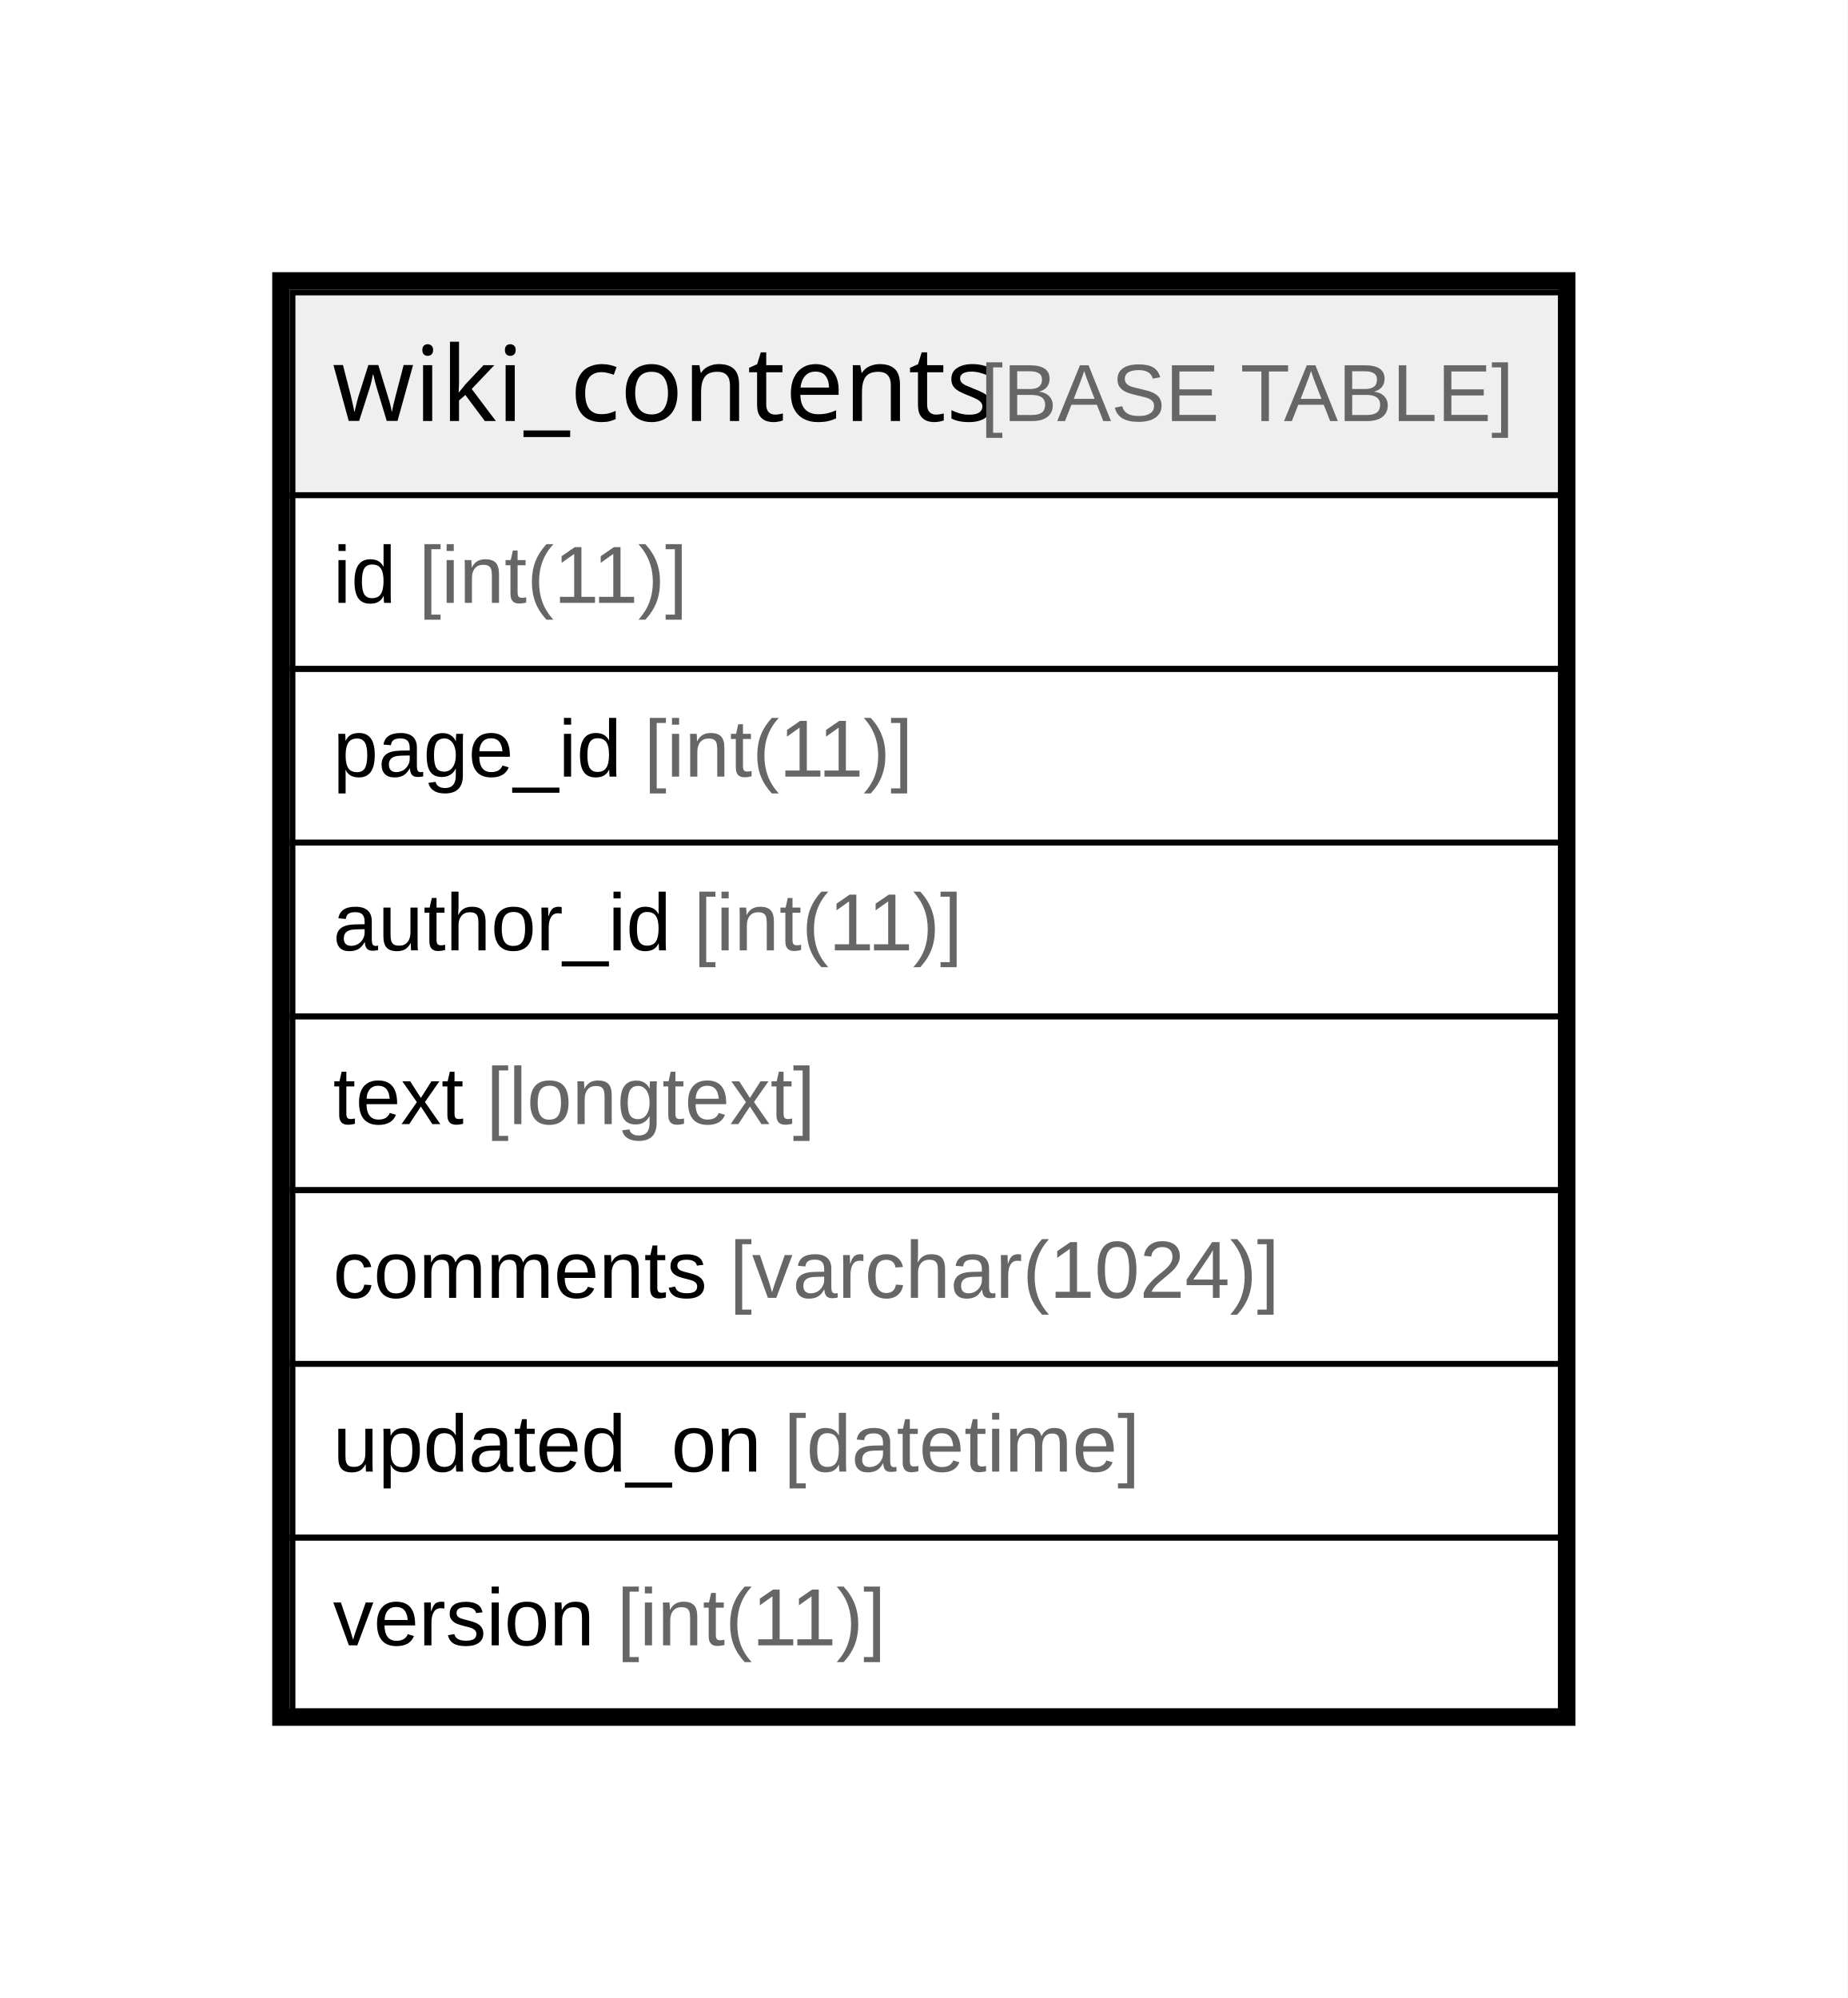
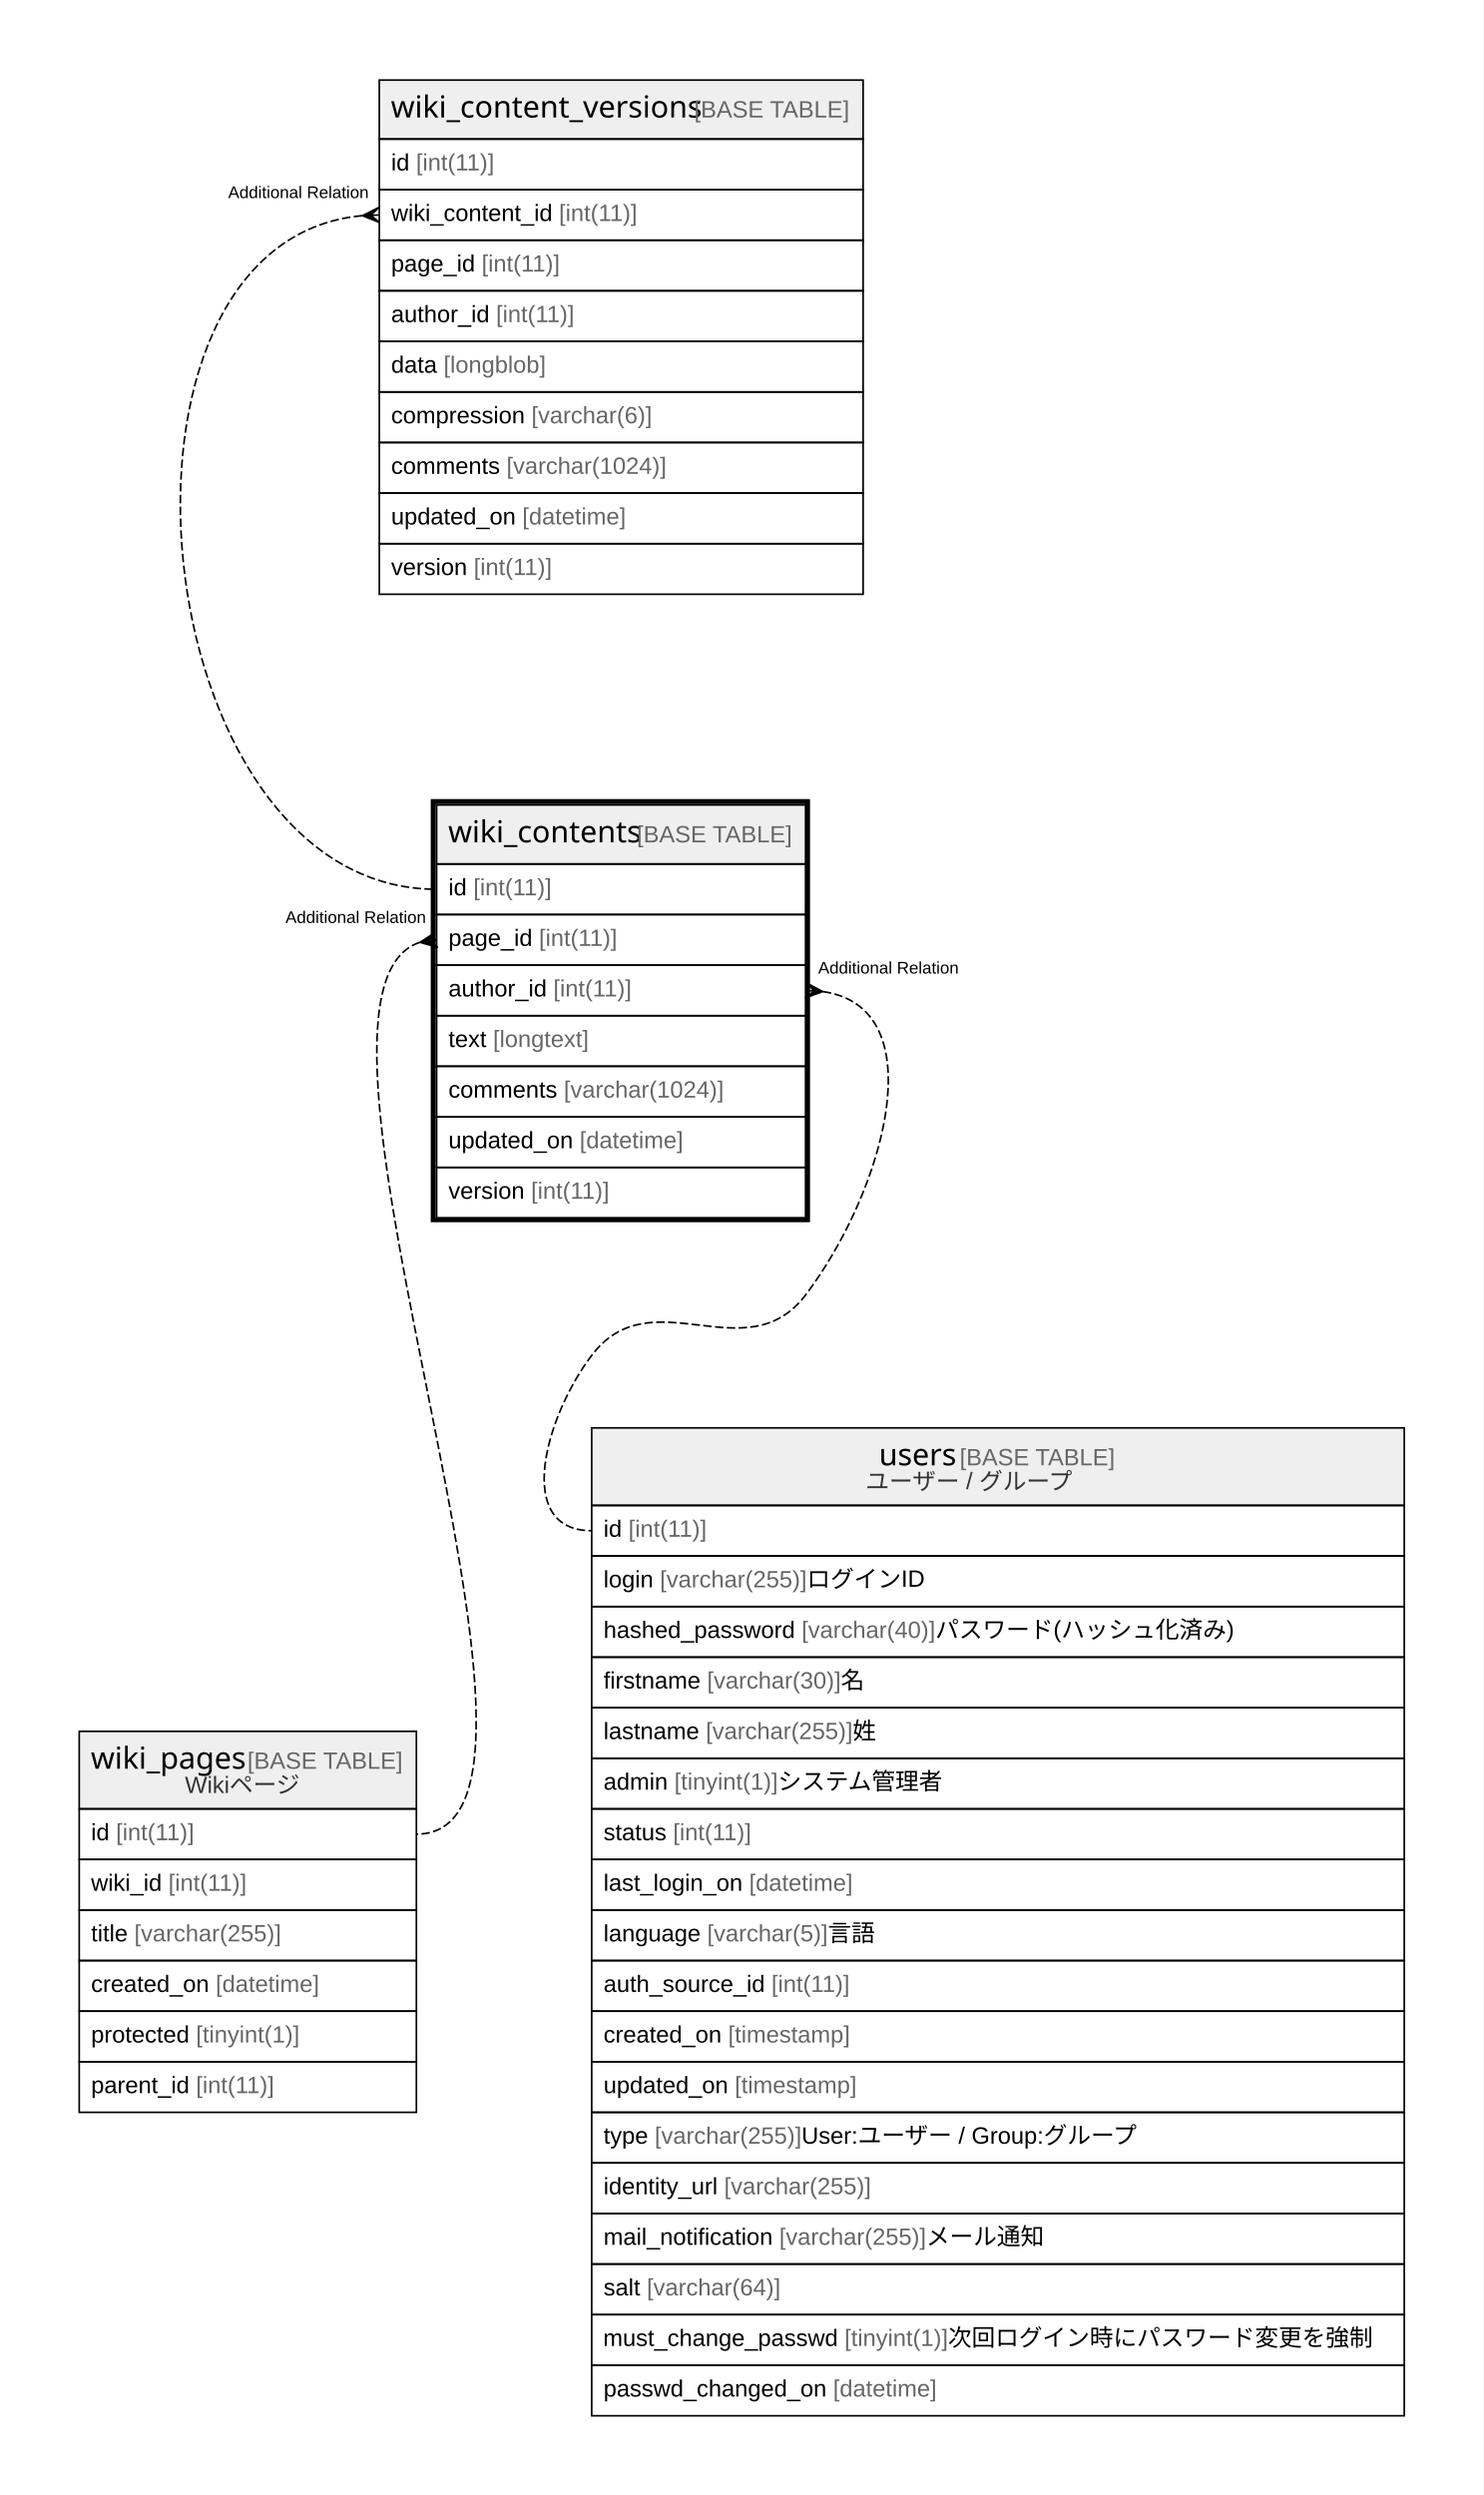
- <svg xmlns="http://www.w3.org/2000/svg" width="319pt" height="345pt" viewBox="0.00 0.00 319.00 345.00">
-   <g id="graph0" class="graph" transform="scale(1 1) rotate(0) translate(4 341)">
-     <polygon fill="#ffffff" stroke="transparent" points="-4,4 -4,-341 315,-341 315,4 -4,4" />
+ <svg xmlns="http://www.w3.org/2000/svg" width="880pt" height="1480pt" viewBox="0.00 0.00 880.00 1480.00">
+   <g id="graph0" class="graph" transform="scale(1 1) rotate(0) translate(4 1476)">
+     <polygon fill="#ffffff" stroke="transparent" points="-4,4 -4,-1476 876,-1476 876,4 -4,4" />
    <g id="node1" class="node">
-       <polygon fill="#efefef" stroke="transparent" points="46.5,-255.5 46.5,-290.5 265.5,-290.5 265.5,-255.5 46.5,-255.5" />
-       <polygon fill="none" stroke="#000000" points="46.5,-255.5 46.5,-290.5 265.5,-290.5 265.5,-255.5 46.5,-255.5" />
-       <text text-anchor="start" x="53.364" y="-268.3" font-family="Arial Bold" font-size="18.00" fill="#000000">wiki_contents</text>
-       <text text-anchor="start" x="161.382" y="-268.3" font-family="Arial" font-size="14.00" fill="#000000"> </text>
-       <text text-anchor="start" x="165.273" y="-268.3" font-family="Arial" font-size="14.00" fill="#666666">[BASE TABLE]</text>
-       <polygon fill="none" stroke="#000000" points="46.5,-225.5 46.5,-255.5 265.5,-255.5 265.5,-225.5 46.5,-225.5" />
-       <text text-anchor="start" x="53.5" y="-236.9" font-family="Arial" font-size="14.00" fill="#000000">id </text>
-       <text text-anchor="start" x="68.28" y="-236.9" font-family="Arial" font-size="14.00" fill="#666666">[int(11)]</text>
-       <polygon fill="none" stroke="#000000" points="46.5,-195.5 46.5,-225.5 265.5,-225.5 265.5,-195.5 46.5,-195.5" />
-       <text text-anchor="start" x="53.5" y="-206.9" font-family="Arial" font-size="14.00" fill="#000000">page_id </text>
-       <text text-anchor="start" x="107.193" y="-206.9" font-family="Arial" font-size="14.00" fill="#666666">[int(11)]</text>
-       <polygon fill="none" stroke="#000000" points="46.5,-165.5 46.5,-195.5 265.5,-195.5 265.5,-165.5 46.5,-165.5" />
-       <text text-anchor="start" x="53.5" y="-176.9" font-family="Arial" font-size="14.00" fill="#000000">author_id </text>
-       <text text-anchor="start" x="115.744" y="-176.9" font-family="Arial" font-size="14.00" fill="#666666">[int(11)]</text>
-       <polygon fill="none" stroke="#000000" points="46.5,-135.5 46.5,-165.5 265.5,-165.5 265.5,-135.5 46.5,-135.5" />
-       <text text-anchor="start" x="53.5" y="-146.9" font-family="Arial" font-size="14.00" fill="#000000">text </text>
-       <text text-anchor="start" x="79.954" y="-146.9" font-family="Arial" font-size="14.00" fill="#666666">[longtext]</text>
-       <polygon fill="none" stroke="#000000" points="46.5,-105.5 46.5,-135.5 265.5,-135.5 265.5,-105.5 46.5,-105.5" />
-       <text text-anchor="start" x="53.5" y="-116.9" font-family="Arial" font-size="14.00" fill="#000000">comments </text>
-       <text text-anchor="start" x="121.95" y="-116.9" font-family="Arial" font-size="14.00" fill="#666666">[varchar(1024)]</text>
-       <polygon fill="none" stroke="#000000" points="46.5,-75.5 46.5,-105.5 265.5,-105.5 265.5,-75.5 46.5,-75.5" />
-       <text text-anchor="start" x="53.5" y="-86.9" font-family="Arial" font-size="14.00" fill="#000000">updated_on </text>
-       <text text-anchor="start" x="131.325" y="-86.9" font-family="Arial" font-size="14.00" fill="#666666">[datetime]</text>
-       <polygon fill="none" stroke="#000000" points="46.5,-45.5 46.5,-75.5 265.5,-75.5 265.5,-45.5 46.5,-45.5" />
-       <text text-anchor="start" x="53.5" y="-56.9" font-family="Arial" font-size="14.00" fill="#000000">version </text>
-       <text text-anchor="start" x="102.506" y="-56.9" font-family="Arial" font-size="14.00" fill="#666666">[int(11)]</text>
-       <polygon fill="none" stroke="#000000" stroke-width="3" points="44.5,-44.5 44.5,-292.5 266.5,-292.5 266.5,-44.5 44.5,-44.5" />
+       <polygon fill="#efefef" stroke="transparent" points="255,-963.5 255,-998.5 474,-998.5 474,-963.5 255,-963.5" />
+       <polygon fill="none" stroke="#000000" points="255,-963.5 255,-998.5 474,-998.5 474,-963.5 255,-963.5" />
+       <text text-anchor="start" x="261.864" y="-976.3" font-family="Arial Bold" font-size="18.00" fill="#000000">wiki_contents</text>
+       <text text-anchor="start" x="369.882" y="-976.3" font-family="Arial" font-size="14.00" fill="#000000"> </text>
+       <text text-anchor="start" x="373.773" y="-976.3" font-family="Arial" font-size="14.00" fill="#666666">[BASE TABLE]</text>
+       <polygon fill="none" stroke="#000000" points="255,-933.5 255,-963.5 474,-963.5 474,-933.5 255,-933.5" />
+       <text text-anchor="start" x="262" y="-944.9" font-family="Arial" font-size="14.00" fill="#000000">id </text>
+       <text text-anchor="start" x="276.78" y="-944.9" font-family="Arial" font-size="14.00" fill="#666666">[int(11)]</text>
+       <polygon fill="none" stroke="#000000" points="255,-903.5 255,-933.5 474,-933.5 474,-903.5 255,-903.5" />
+       <text text-anchor="start" x="262" y="-914.9" font-family="Arial" font-size="14.00" fill="#000000">page_id </text>
+       <text text-anchor="start" x="315.693" y="-914.9" font-family="Arial" font-size="14.00" fill="#666666">[int(11)]</text>
+       <polygon fill="none" stroke="#000000" points="255,-873.5 255,-903.5 474,-903.5 474,-873.5 255,-873.5" />
+       <text text-anchor="start" x="262" y="-884.9" font-family="Arial" font-size="14.00" fill="#000000">author_id </text>
+       <text text-anchor="start" x="324.244" y="-884.9" font-family="Arial" font-size="14.00" fill="#666666">[int(11)]</text>
+       <polygon fill="none" stroke="#000000" points="255,-843.5 255,-873.5 474,-873.5 474,-843.5 255,-843.5" />
+       <text text-anchor="start" x="262" y="-854.9" font-family="Arial" font-size="14.00" fill="#000000">text </text>
+       <text text-anchor="start" x="288.454" y="-854.9" font-family="Arial" font-size="14.00" fill="#666666">[longtext]</text>
+       <polygon fill="none" stroke="#000000" points="255,-813.5 255,-843.5 474,-843.5 474,-813.5 255,-813.5" />
+       <text text-anchor="start" x="262" y="-824.9" font-family="Arial" font-size="14.00" fill="#000000">comments </text>
+       <text text-anchor="start" x="330.45" y="-824.9" font-family="Arial" font-size="14.00" fill="#666666">[varchar(1024)]</text>
+       <polygon fill="none" stroke="#000000" points="255,-783.5 255,-813.5 474,-813.5 474,-783.5 255,-783.5" />
+       <text text-anchor="start" x="262" y="-794.9" font-family="Arial" font-size="14.00" fill="#000000">updated_on </text>
+       <text text-anchor="start" x="339.825" y="-794.9" font-family="Arial" font-size="14.00" fill="#666666">[datetime]</text>
+       <polygon fill="none" stroke="#000000" points="255,-753.5 255,-783.5 474,-783.5 474,-753.5 255,-753.5" />
+       <text text-anchor="start" x="262" y="-764.9" font-family="Arial" font-size="14.00" fill="#000000">version </text>
+       <text text-anchor="start" x="311.006" y="-764.9" font-family="Arial" font-size="14.00" fill="#666666">[int(11)]</text>
+       <polygon fill="none" stroke="#000000" stroke-width="3" points="253,-752.5 253,-1000.5 475,-1000.5 475,-752.5 253,-752.5" />
+     </g>
+     <g id="node3" class="node">
+       <polygon fill="#efefef" stroke="transparent" points="43,-403 43,-449 243,-449 243,-403 43,-403" />
+       <polygon fill="none" stroke="#000000" points="43,-403 43,-449 243,-449 243,-403 43,-403" />
+       <text text-anchor="start" x="49.866" y="-426.8" font-family="Arial Bold" font-size="18.00" fill="#000000">wiki_pages</text>
+       <text text-anchor="start" x="138.88" y="-426.8" font-family="Arial" font-size="14.00" fill="#000000"> </text>
+       <text text-anchor="start" x="142.77" y="-426.8" font-family="Arial" font-size="14.00" fill="#666666">[BASE TABLE]</text>
+       <text text-anchor="start" x="105.684" y="-412.4" font-family="Arial" font-size="14.00" fill="#333333">Wikiページ</text>
+       <polygon fill="none" stroke="#000000" points="43,-373 43,-403 243,-403 243,-373 43,-373" />
+       <text text-anchor="start" x="50" y="-384.4" font-family="Arial" font-size="14.00" fill="#000000">id </text>
+       <text text-anchor="start" x="64.78" y="-384.4" font-family="Arial" font-size="14.00" fill="#666666">[int(11)]</text>
+       <polygon fill="none" stroke="#000000" points="43,-343 43,-373 243,-373 243,-343 43,-343" />
+       <text text-anchor="start" x="50" y="-354.4" font-family="Arial" font-size="14.00" fill="#000000">wiki_id </text>
+       <text text-anchor="start" x="95.882" y="-354.4" font-family="Arial" font-size="14.00" fill="#666666">[int(11)]</text>
+       <polygon fill="none" stroke="#000000" points="43,-313 43,-343 243,-343 243,-313 43,-313" />
+       <text text-anchor="start" x="50" y="-324.4" font-family="Arial" font-size="14.00" fill="#000000">title </text>
+       <text text-anchor="start" x="75.668" y="-324.4" font-family="Arial" font-size="14.00" fill="#666666">[varchar(255)]</text>
+       <polygon fill="none" stroke="#000000" points="43,-283 43,-313 243,-313 243,-283 43,-283" />
+       <text text-anchor="start" x="50" y="-294.4" font-family="Arial" font-size="14.00" fill="#000000">created_on </text>
+       <text text-anchor="start" x="123.92" y="-294.4" font-family="Arial" font-size="14.00" fill="#666666">[datetime]</text>
+       <polygon fill="none" stroke="#000000" points="43,-253 43,-283 243,-283 243,-253 43,-253" />
+       <text text-anchor="start" x="50" y="-264.4" font-family="Arial" font-size="14.00" fill="#000000">protected </text>
+       <text text-anchor="start" x="112.245" y="-264.4" font-family="Arial" font-size="14.00" fill="#666666">[tinyint(1)]</text>
+       <polygon fill="none" stroke="#000000" points="43,-223 43,-253 243,-253 243,-223 43,-223" />
+       <text text-anchor="start" x="50" y="-234.4" font-family="Arial" font-size="14.00" fill="#000000">parent_id </text>
+       <text text-anchor="start" x="112.244" y="-234.4" font-family="Arial" font-size="14.00" fill="#666666">[int(11)]</text>
+     </g>
+     <g id="edge2" class="edge">
+       <path fill="none" stroke="#000000" stroke-dasharray="5,2" d="M244.925,-916.978C150.737,-885.862 357.234,-388 243,-388" />
+       <polygon fill="#000000" stroke="#000000" points="245.112,-917.006 254.328,-922.949 250.056,-917.753 255,-918.5 255,-918.5 255,-918.5 250.056,-917.753 255.672,-914.051 245.112,-917.006 245.112,-917.006" />
+       <text text-anchor="start" x="165.325" y="-928.5" font-family="Arial" font-size="10.00" fill="#000000">Additional Relation</text>
+     </g>
+     <g id="node4" class="node">
+       <polygon fill="#efefef" stroke="transparent" points="347,-583 347,-629 829,-629 829,-583 347,-583" />
+       <polygon fill="none" stroke="#000000" points="347,-583 347,-629 829,-629 829,-583 347,-583" />
+       <text text-anchor="start" x="517.371" y="-606.8" font-family="Arial Bold" font-size="18.00" fill="#000000">users</text>
+       <text text-anchor="start" x="561.375" y="-606.8" font-family="Arial" font-size="14.00" fill="#000000"> </text>
+       <text text-anchor="start" x="565.266" y="-606.8" font-family="Arial" font-size="14.00" fill="#666666">[BASE TABLE]</text>
+       <text text-anchor="start" x="509.456" y="-592.4" font-family="Arial" font-size="14.00" fill="#333333">ユーザー / グループ</text>
+       <polygon fill="none" stroke="#000000" points="347,-553 347,-583 829,-583 829,-553 347,-553" />
+       <text text-anchor="start" x="354" y="-564.4" font-family="Arial" font-size="14.00" fill="#000000">id </text>
+       <text text-anchor="start" x="368.78" y="-564.4" font-family="Arial" font-size="14.00" fill="#666666">[int(11)]</text>
+       <polygon fill="none" stroke="#000000" points="347,-523 347,-553 829,-553 829,-523 347,-523" />
+       <text text-anchor="start" x="354" y="-534.4" font-family="Arial" font-size="14.00" fill="#000000">login </text>
+       <text text-anchor="start" x="387.452" y="-534.4" font-family="Arial" font-size="14.00" fill="#666666">[varchar(255)]</text>
+       <text text-anchor="start" x="474.571" y="-534.4" font-family="Arial" font-size="14.00" fill="#000000"> ログインID</text>
+       <polygon fill="none" stroke="#000000" points="347,-493 347,-523 829,-523 829,-493 347,-493" />
+       <text text-anchor="start" x="354" y="-504.4" font-family="Arial" font-size="14.00" fill="#000000">hashed_password </text>
+       <text text-anchor="start" x="471.484" y="-504.4" font-family="Arial" font-size="14.00" fill="#666666">[varchar(40)]</text>
+       <text text-anchor="start" x="550.82" y="-504.4" font-family="Arial" font-size="14.00" fill="#000000"> パスワード(ハッシュ化済み)</text>
+       <polygon fill="none" stroke="#000000" points="347,-463 347,-493 829,-493 829,-463 347,-463" />
+       <text text-anchor="start" x="354" y="-474.4" font-family="Arial" font-size="14.00" fill="#000000">firstname </text>
+       <text text-anchor="start" x="415.447" y="-474.4" font-family="Arial" font-size="14.00" fill="#666666">[varchar(30)]</text>
+       <text text-anchor="start" x="494.784" y="-474.4" font-family="Arial" font-size="14.00" fill="#000000"> 名</text>
+       <polygon fill="none" stroke="#000000" points="347,-433 347,-463 829,-463 829,-433 347,-433" />
+       <text text-anchor="start" x="354" y="-444.4" font-family="Arial" font-size="14.00" fill="#000000">lastname </text>
+       <text text-anchor="start" x="414.679" y="-444.4" font-family="Arial" font-size="14.00" fill="#666666">[varchar(255)]</text>
+       <text text-anchor="start" x="501.798" y="-444.4" font-family="Arial" font-size="14.00" fill="#000000"> 姓</text>
+       <polygon fill="none" stroke="#000000" points="347,-403 347,-433 829,-433 829,-403 347,-403" />
+       <text text-anchor="start" x="354" y="-414.4" font-family="Arial" font-size="14.00" fill="#000000">admin </text>
+       <text text-anchor="start" x="396.006" y="-414.4" font-family="Arial" font-size="14.00" fill="#666666">[tinyint(1)]</text>
+       <text text-anchor="start" x="457.45" y="-414.4" font-family="Arial" font-size="14.00" fill="#000000"> システム管理者</text>
+       <polygon fill="none" stroke="#000000" points="347,-373 347,-403 829,-403 829,-373 347,-373" />
+       <text text-anchor="start" x="354" y="-384.4" font-family="Arial" font-size="14.00" fill="#000000">status </text>
+       <text text-anchor="start" x="395.237" y="-384.4" font-family="Arial" font-size="14.00" fill="#666666">[int(11)]</text>
+       <polygon fill="none" stroke="#000000" points="347,-343 347,-373 829,-373 829,-343 347,-343" />
+       <text text-anchor="start" x="354" y="-354.4" font-family="Arial" font-size="14.00" fill="#000000">last_login_on </text>
+       <text text-anchor="start" x="440.362" y="-354.4" font-family="Arial" font-size="14.00" fill="#666666">[datetime]</text>
+       <polygon fill="none" stroke="#000000" points="347,-313 347,-343 829,-343 829,-313 347,-313" />
+       <text text-anchor="start" x="354" y="-324.4" font-family="Arial" font-size="14.00" fill="#000000">language </text>
+       <text text-anchor="start" x="415.475" y="-324.4" font-family="Arial" font-size="14.00" fill="#666666">[varchar(5)]</text>
+       <text text-anchor="start" x="487.029" y="-324.4" font-family="Arial" font-size="14.00" fill="#000000"> 言語</text>
+       <polygon fill="none" stroke="#000000" points="347,-283 347,-313 829,-313 829,-283 347,-283" />
+       <text text-anchor="start" x="354" y="-294.4" font-family="Arial" font-size="14.00" fill="#000000">auth_source_id </text>
+       <text text-anchor="start" x="453.592" y="-294.4" font-family="Arial" font-size="14.00" fill="#666666">[int(11)]</text>
+       <polygon fill="none" stroke="#000000" points="347,-253 347,-283 829,-283 829,-253 347,-253" />
+       <text text-anchor="start" x="354" y="-264.4" font-family="Arial" font-size="14.00" fill="#000000">created_on </text>
+       <text text-anchor="start" x="427.92" y="-264.4" font-family="Arial" font-size="14.00" fill="#666666">[timestamp]</text>
+       <polygon fill="none" stroke="#000000" points="347,-223 347,-253 829,-253 829,-223 347,-223" />
+       <text text-anchor="start" x="354" y="-234.4" font-family="Arial" font-size="14.00" fill="#000000">updated_on </text>
+       <text text-anchor="start" x="431.825" y="-234.4" font-family="Arial" font-size="14.00" fill="#666666">[timestamp]</text>
+       <polygon fill="none" stroke="#000000" points="347,-193 347,-223 829,-223 829,-193 347,-193" />
+       <text text-anchor="start" x="354" y="-204.4" font-family="Arial" font-size="14.00" fill="#000000">type </text>
+       <text text-anchor="start" x="384.346" y="-204.4" font-family="Arial" font-size="14.00" fill="#666666">[varchar(255)]</text>
+       <text text-anchor="start" x="471.466" y="-204.4" font-family="Arial" font-size="14.00" fill="#000000"> User:ユーザー / Group:グループ</text>
+       <polygon fill="none" stroke="#000000" points="347,-163 347,-193 829,-193 829,-163 347,-163" />
+       <text text-anchor="start" x="354" y="-174.4" font-family="Arial" font-size="14.00" fill="#000000">identity_url </text>
+       <text text-anchor="start" x="425.565" y="-174.4" font-family="Arial" font-size="14.00" fill="#666666">[varchar(255)]</text>
+       <polygon fill="none" stroke="#000000" points="347,-133 347,-163 829,-163 829,-133 347,-133" />
+       <text text-anchor="start" x="354" y="-144.4" font-family="Arial" font-size="14.00" fill="#000000">mail_notification </text>
+       <text text-anchor="start" x="458.234" y="-144.4" font-family="Arial" font-size="14.00" fill="#666666">[varchar(255)]</text>
+       <text text-anchor="start" x="545.353" y="-144.4" font-family="Arial" font-size="14.00" fill="#000000"> メール通知</text>
+       <polygon fill="none" stroke="#000000" points="347,-103 347,-133 829,-133 829,-103 347,-103" />
+       <text text-anchor="start" x="354" y="-114.4" font-family="Arial" font-size="14.00" fill="#000000">salt </text>
+       <text text-anchor="start" x="379.67" y="-114.4" font-family="Arial" font-size="14.00" fill="#666666">[varchar(64)]</text>
+       <polygon fill="none" stroke="#000000" points="347,-73 347,-103 829,-103 829,-73 347,-73" />
+       <text text-anchor="start" x="353.765" y="-84.4" font-family="Arial" font-size="14.00" fill="#000000">must_change_passwd </text>
+       <text text-anchor="start" x="496.922" y="-84.4" font-family="Arial" font-size="14.00" fill="#666666">[tinyint(1)]</text>
+       <text text-anchor="start" x="558.366" y="-84.4" font-family="Arial" font-size="14.00" fill="#000000"> 次回ログイン時にパスワード変更を強制</text>
+       <polygon fill="none" stroke="#000000" points="347,-43 347,-73 829,-73 829,-43 347,-43" />
+       <text text-anchor="start" x="354" y="-54.4" font-family="Arial" font-size="14.00" fill="#000000">passwd_changed_on </text>
+       <text text-anchor="start" x="490.171" y="-54.4" font-family="Arial" font-size="14.00" fill="#666666">[datetime]</text>
+     </g>
+     <g id="edge3" class="edge">
+       <path fill="none" stroke="#000000" stroke-dasharray="5,2" d="M484.141,-887.81C551.328,-878.139 520.203,-769.12 474,-708 438.622,-661.199 382.378,-718.801 347,-672 319.127,-635.128 300.778,-568 347,-568" />
+       <polygon fill="#000000" stroke="#000000" points="483.977,-887.821 473.695,-884.01 478.988,-888.161 474,-888.5 474,-888.5 474,-888.5 478.988,-888.161 474.305,-892.99 483.977,-887.821 483.977,-887.821" />
+       <text text-anchor="start" x="481.325" y="-898.5" font-family="Arial" font-size="10.00" fill="#000000">Additional Relation</text>
+     </g>
+     <g id="node2" class="node">
+       <polygon fill="#efefef" stroke="transparent" points="221,-1393.5 221,-1428.5 508,-1428.5 508,-1393.5 221,-1393.5" />
+       <polygon fill="none" stroke="#000000" points="221,-1393.5 221,-1428.5 508,-1428.5 508,-1393.5 221,-1393.5" />
+       <text text-anchor="start" x="227.858" y="-1406.3" font-family="Arial Bold" font-size="18.00" fill="#000000">wiki_content_versions</text>
+       <text text-anchor="start" x="403.888" y="-1406.3" font-family="Arial" font-size="14.00" fill="#000000"> </text>
+       <text text-anchor="start" x="407.778" y="-1406.3" font-family="Arial" font-size="14.00" fill="#666666">[BASE TABLE]</text>
+       <polygon fill="none" stroke="#000000" points="221,-1363.5 221,-1393.5 508,-1393.5 508,-1363.5 221,-1363.5" />
+       <text text-anchor="start" x="228" y="-1374.9" font-family="Arial" font-size="14.00" fill="#000000">id </text>
+       <text text-anchor="start" x="242.78" y="-1374.9" font-family="Arial" font-size="14.00" fill="#666666">[int(11)]</text>
+       <polygon fill="none" stroke="#000000" points="221,-1333.5 221,-1363.5 508,-1363.5 508,-1333.5 221,-1333.5" />
+       <text text-anchor="start" x="228" y="-1344.9" font-family="Arial" font-size="14.00" fill="#000000">wiki_content_id </text>
+       <text text-anchor="start" x="327.576" y="-1344.9" font-family="Arial" font-size="14.00" fill="#666666">[int(11)]</text>
+       <polygon fill="none" stroke="#000000" points="221,-1303.5 221,-1333.5 508,-1333.5 508,-1303.5 221,-1303.5" />
+       <text text-anchor="start" x="228" y="-1314.9" font-family="Arial" font-size="14.00" fill="#000000">page_id </text>
+       <text text-anchor="start" x="281.693" y="-1314.9" font-family="Arial" font-size="14.00" fill="#666666">[int(11)]</text>
+       <polygon fill="none" stroke="#000000" points="221,-1273.5 221,-1303.5 508,-1303.5 508,-1273.5 221,-1273.5" />
+       <text text-anchor="start" x="228" y="-1284.9" font-family="Arial" font-size="14.00" fill="#000000">author_id </text>
+       <text text-anchor="start" x="290.244" y="-1284.9" font-family="Arial" font-size="14.00" fill="#666666">[int(11)]</text>
+       <polygon fill="none" stroke="#000000" points="221,-1243.5 221,-1273.5 508,-1273.5 508,-1243.5 221,-1243.5" />
+       <text text-anchor="start" x="228" y="-1254.9" font-family="Arial" font-size="14.00" fill="#000000">data </text>
+       <text text-anchor="start" x="259.129" y="-1254.9" font-family="Arial" font-size="14.00" fill="#666666">[longblob]</text>
+       <polygon fill="none" stroke="#000000" points="221,-1213.5 221,-1243.5 508,-1243.5 508,-1213.5 221,-1213.5" />
+       <text text-anchor="start" x="228" y="-1224.9" font-family="Arial" font-size="14.00" fill="#000000">compression </text>
+       <text text-anchor="start" x="311.231" y="-1224.9" font-family="Arial" font-size="14.00" fill="#666666">[varchar(6)]</text>
+       <polygon fill="none" stroke="#000000" points="221,-1183.5 221,-1213.5 508,-1213.5 508,-1183.5 221,-1183.5" />
+       <text text-anchor="start" x="228" y="-1194.9" font-family="Arial" font-size="14.00" fill="#000000">comments </text>
+       <text text-anchor="start" x="296.45" y="-1194.9" font-family="Arial" font-size="14.00" fill="#666666">[varchar(1024)]</text>
+       <polygon fill="none" stroke="#000000" points="221,-1153.5 221,-1183.5 508,-1183.5 508,-1153.5 221,-1153.5" />
+       <text text-anchor="start" x="228" y="-1164.9" font-family="Arial" font-size="14.00" fill="#000000">updated_on </text>
+       <text text-anchor="start" x="305.825" y="-1164.9" font-family="Arial" font-size="14.00" fill="#666666">[datetime]</text>
+       <polygon fill="none" stroke="#000000" points="221,-1123.5 221,-1153.5 508,-1153.5 508,-1123.5 221,-1123.5" />
+       <text text-anchor="start" x="228" y="-1134.9" font-family="Arial" font-size="14.00" fill="#000000">version </text>
+       <text text-anchor="start" x="277.006" y="-1134.9" font-family="Arial" font-size="14.00" fill="#666666">[int(11)]</text>
+     </g>
+     <g id="edge1" class="edge">
+       <path fill="none" stroke="#000000" stroke-dasharray="5,2" d="M210.788,-1348.048C43.964,-1333.028 80.066,-948.5 255,-948.5" />
+       <polygon fill="#000000" stroke="#000000" points="211.01,-1348.058 220.801,-1352.996 216.005,-1348.279 221,-1348.5 221,-1348.5 221,-1348.5 216.005,-1348.279 221.199,-1344.004 211.01,-1348.058 211.01,-1348.058" />
+       <text text-anchor="start" x="131.325" y="-1358.5" font-family="Arial" font-size="10.00" fill="#000000">Additional Relation</text>
    </g>
  </g>
</svg>
